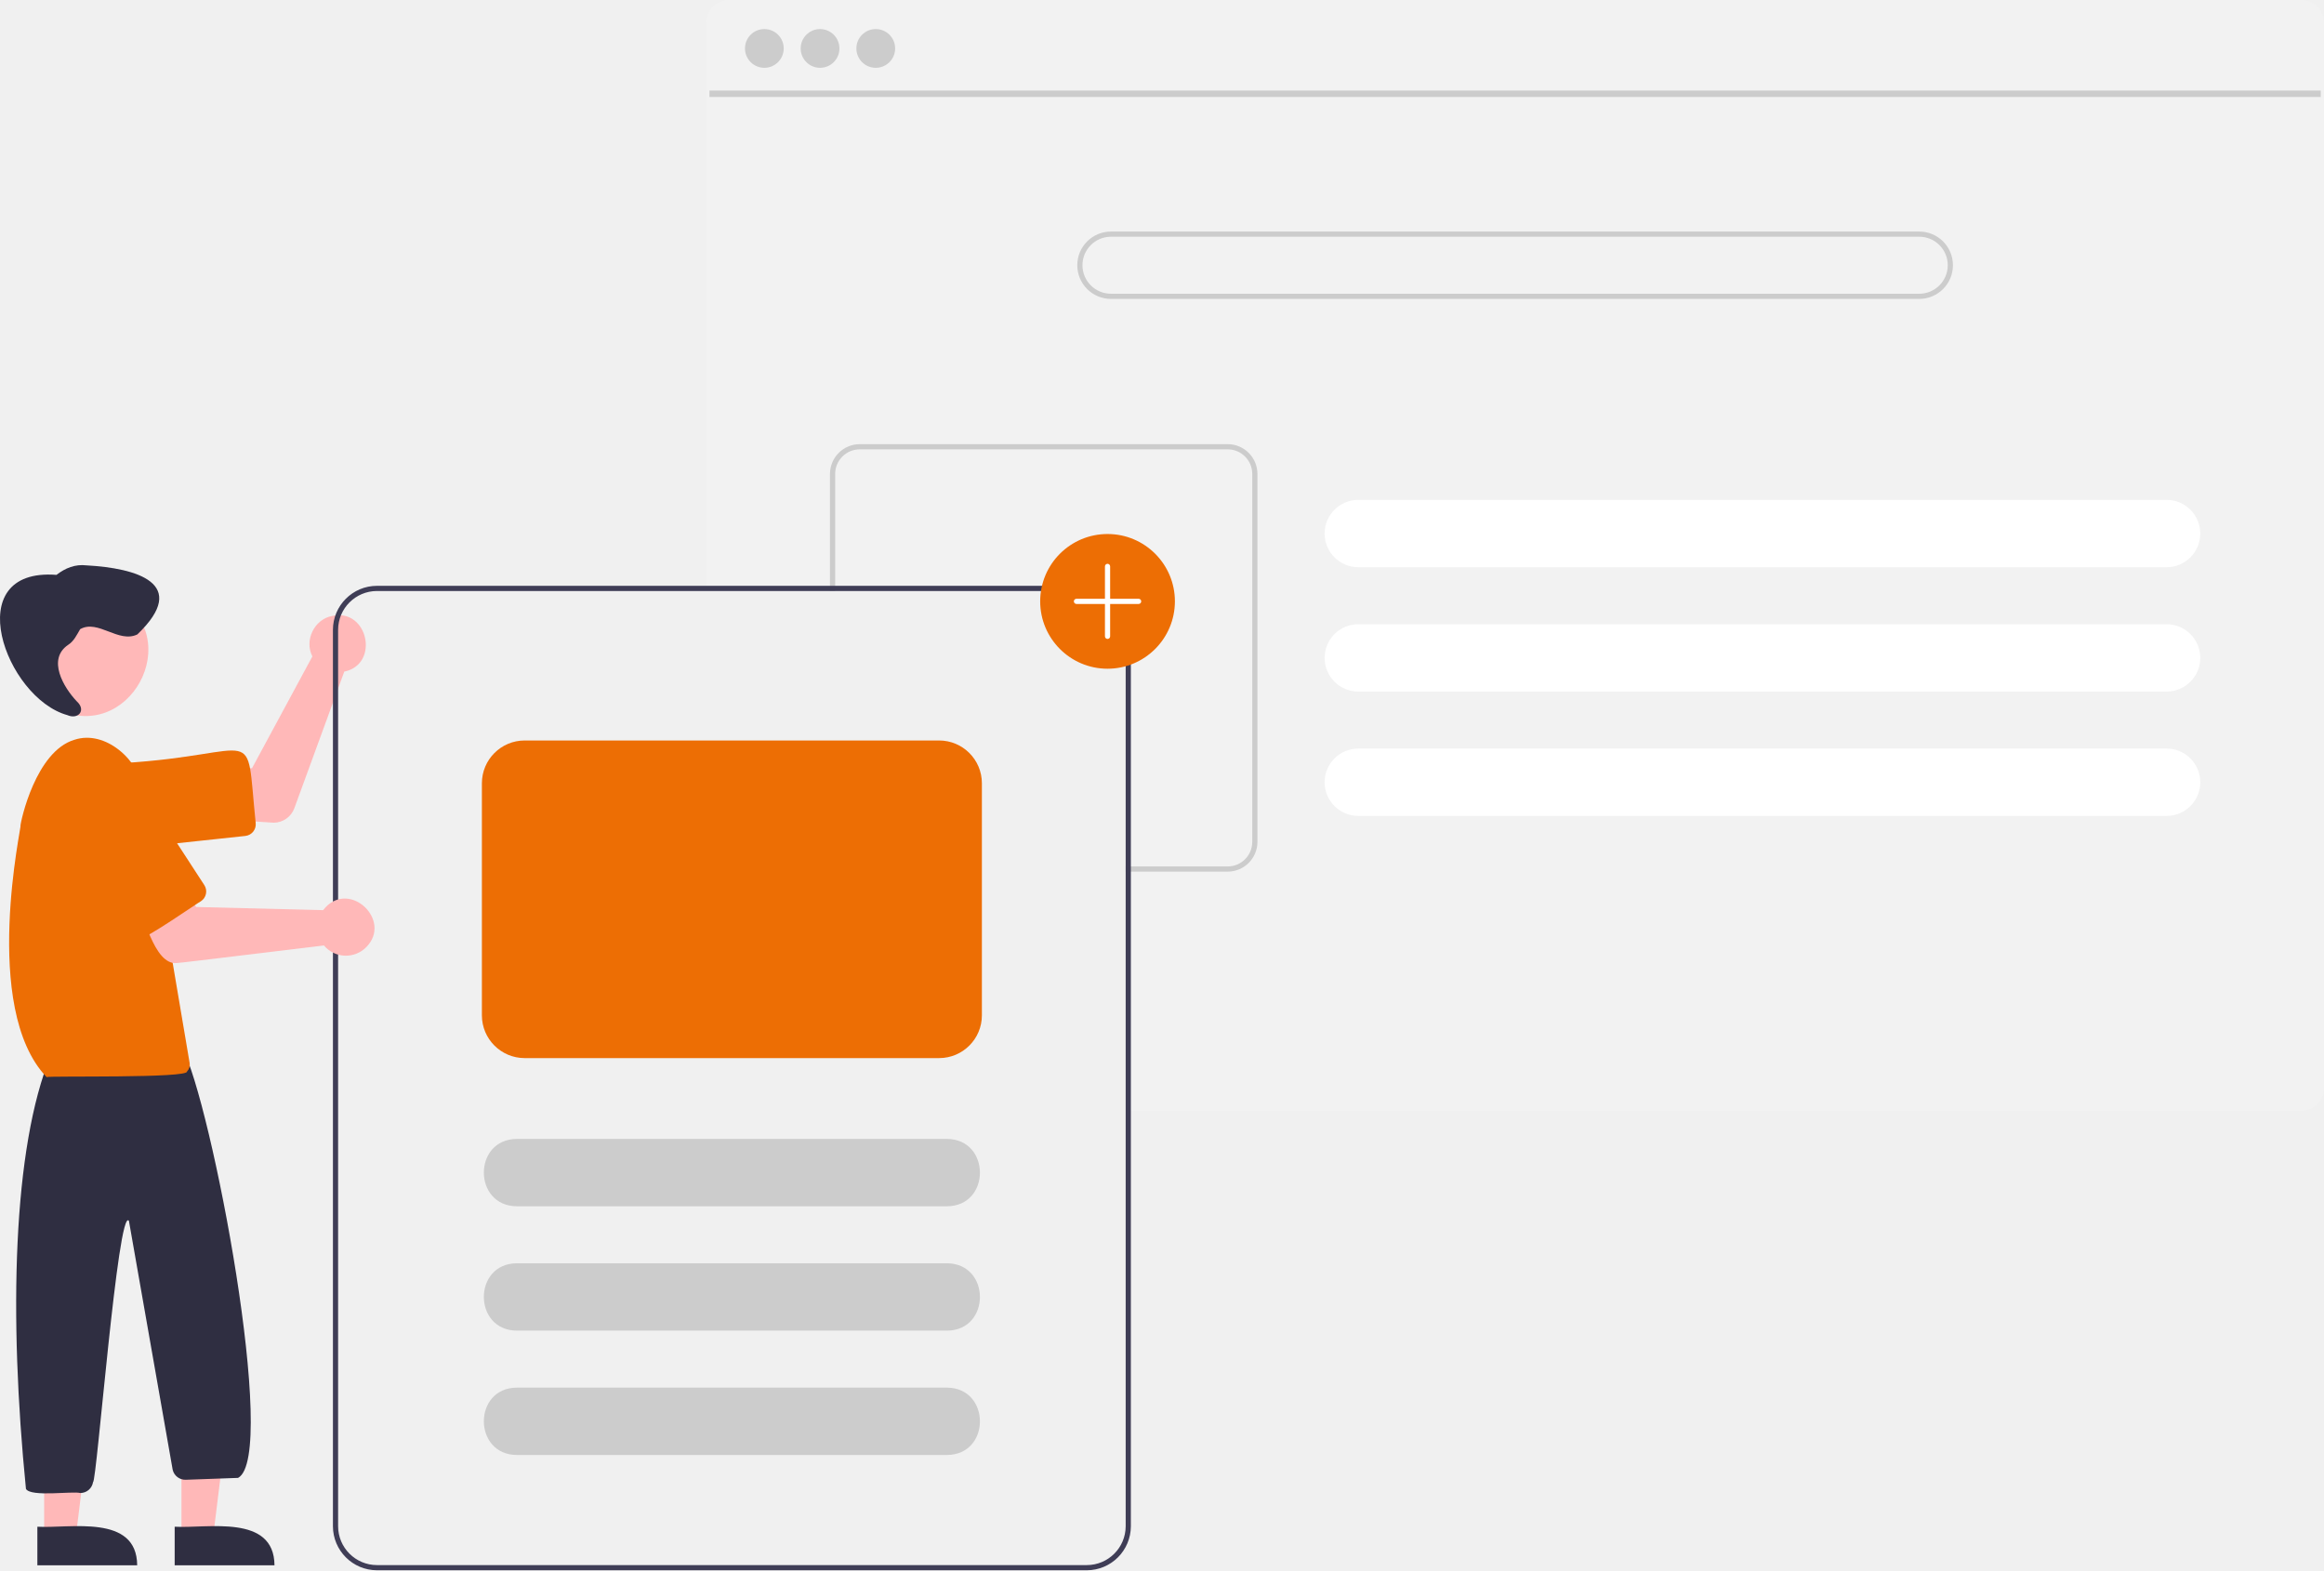
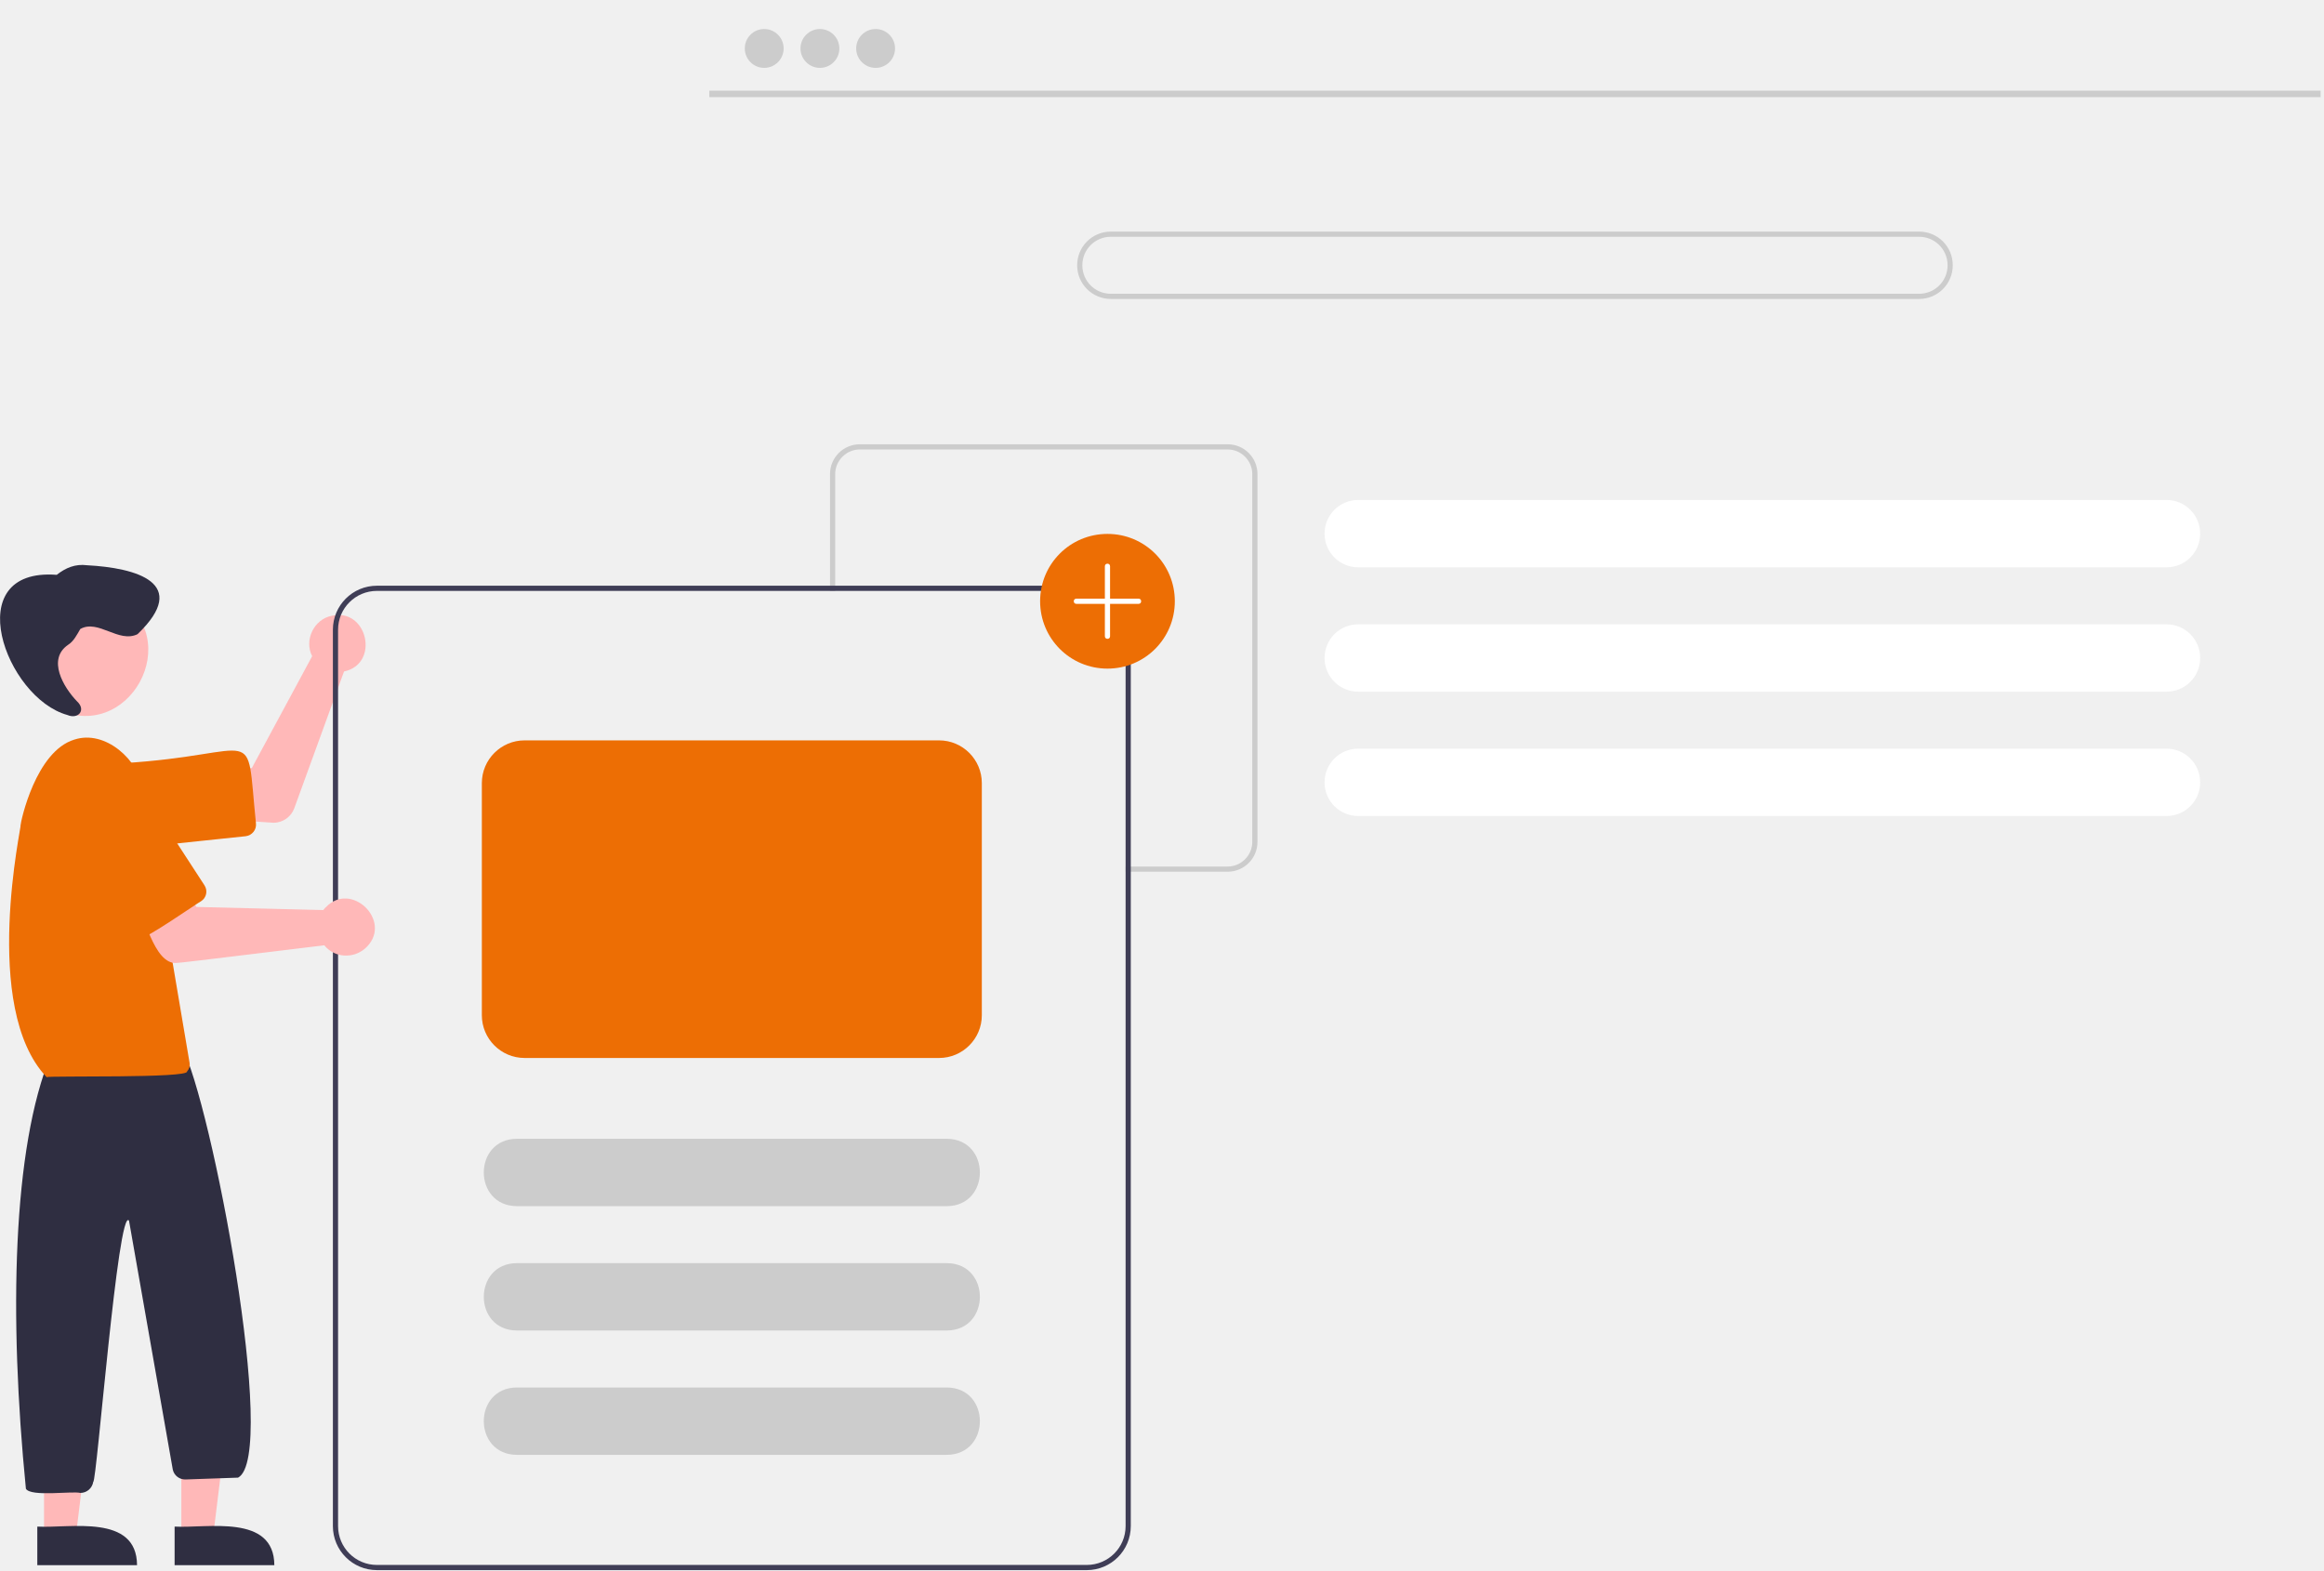
- <svg xmlns="http://www.w3.org/2000/svg" id="e206c98e-a062-454f-98a1-36dd7d468c34" data-name="Layer 1" width="897.059" height="606.13" viewBox="0 0 897.059 606.13">
-   <path d="M1039.799,146.935h-607a8.727,8.727,0,0,0-8.72,8.72v219.41h146.9a15.018,15.018,0,0,1,15,15v185.63h453.82a8.712,8.712,0,0,0,6.63-3.06,2.044,2.044,0,0,0,.19-.24,8.166,8.166,0,0,0,1.25-2.11,8.507,8.507,0,0,0,.66-3.31V155.655A8.73,8.73,0,0,0,1039.799,146.935Z" transform="translate(-151.4706 -146.935)" fill="#f2f2f2" />
-   <rect x="273.85" y="34.951" width="621.957" height="2.493" fill="#ccc" />
-   <circle cx="295.039" cy="18.698" r="7.478" fill="#ccc" />
-   <circle cx="316.539" cy="18.698" r="7.478" fill="#ccc" />
-   <circle cx="338.04" cy="18.698" r="7.478" fill="#ccc" />
-   <path d="M892.299,236.315h-312a13,13,0,0,0,0,26h312a13,13,0,0,0,0-26Zm0,24h-312a11,11,0,0,1,0-22h312a11,11,0,0,1,0,22Z" transform="translate(-151.4706 -146.935)" fill="#ccc" />
-   <path d="M987.77,339.885h-312a13,13,0,0,0,0,26h312a13,13,0,0,0,0-26Z" transform="translate(-151.4706 -146.935)" fill="#fff" />
-   <path d="M987.77,387.885h-312a13,13,0,0,0,0,26h312a13,13,0,0,0,0-26Z" transform="translate(-151.4706 -146.935)" fill="#fff" />
-   <path d="M987.77,435.885h-312a13,13,0,0,0,0,26h312a13,13,0,0,0,0-26Z" transform="translate(-151.4706 -146.935)" fill="#fff" />
-   <path d="M625.35,318.385h-142.02a11.504,11.504,0,0,0-11.49,11.49v45.19h2v-45.19a9.505,9.505,0,0,1,9.49-9.49h142.02a9.498,9.498,0,0,1,9.49,9.49v142.02a9.498,9.498,0,0,1-9.49,9.49H585.98v2h39.37a11.497,11.497,0,0,0,11.49-11.49V329.875A11.497,11.497,0,0,0,625.35,318.385Z" transform="translate(-151.4706 -146.935)" fill="#ccc" />
-   <path d="M257.094,464.503c-.502.02-21.91-1.464-22.457-1.482l1.923-19.197,12.193-.367,23.3-43.155c-3.232-6.162.745-14.338,7.6-15.599,13.814-3.14,18.559,18.593,4.703,21.485l-19.272,52.733A8.55,8.55,0,0,1,257.094,464.503Z" transform="translate(-151.4706 -146.935)" fill="#ffb8b8" />
-   <path d="M200.655,474.39c-20.372.05-22.16-30.738-1.743-32.907,53.988-3.262,47.156-16.822,51.256,23.175a4.505,4.505,0,0,1-3.995,4.954l-43.75,4.684A16.635,16.635,0,0,1,200.655,474.39Z" transform="translate(-151.4706 -146.935)" fill="#ed6e04" />
-   <path d="M196.006,377.05c28.065,15.97,5.025,58.106-23.563,43.102C144.379,404.182,167.419,362.046,196.006,377.05Z" transform="translate(-151.4706 -146.935)" fill="#ffb8b8" />
-   <polygon points="70.049 592.823 82.308 592.822 88.141 545.534 70.047 545.535 70.049 592.823" fill="#ffb8b8" />
-   <path d="M218.893,751.142l38.531-.002c-.147-19.881-25.918-14.152-38.531-14.885Z" transform="translate(-151.4706 -146.935)" fill="#2f2e41" />
-   <polygon points="17.049 592.823 29.308 592.822 35.141 545.534 17.047 545.535 17.049 592.823" fill="#ffb8b8" />
-   <path d="M165.893,751.142l38.531-.002c-.147-19.881-25.918-14.152-38.531-14.885Z" transform="translate(-151.4706 -146.935)" fill="#2f2e41" />
-   <path d="M182.452,723.243c-2.963-.813-19.064,1.646-20.964-1.582-6.636-66.511-5.161-131.603,9.57-167.37l50.648-3.101c11.326,20.675,37.36,157.875,21.656,166.216l-20.194.72a5.018,5.018,0,0,1-5.039-3.826l-16.895-96.117c-4.207-5.881-12.477,101.224-13.843,100.824A4.978,4.978,0,0,1,182.452,723.243Z" transform="translate(-151.4706 -146.935)" fill="#2f2e41" />
-   <path d="M169.45,562.698c-25.572-26.753-9.26-98.479-10.086-96.953.07-1.757,5.862-28.816,20.844-33.257,11.887-3.923,25.043,7.812,26.666,19.681l17.806,105.153a3.698,3.698,0,0,1-1.014,3.18C224.542,563.228,170.701,562.152,169.45,562.698Z" transform="translate(-151.4706 -146.935)" fill="#ed6e04" />
-   <path d="M177.749,395.868c2.246-1.42,3.353-3.854,4.66-6.073,6.885-3.924,14.801,5.569,22.083,2.026,20.593-19.769-.574-25.601-19.54-26.644-4.48-.552-8.292,1.037-11.679,3.662-37.886-2.893-19.716,47.483,4.194,54.136,4.222,1.849,7.388-1.893,3.666-5.295C175.981,412.281,169.6,401.411,177.749,395.868Z" transform="translate(-151.4706 -146.935)" fill="#2f2e41" />
-   <path d="M570.98,373.065h-274a17.024,17.024,0,0,0-17,17v346a17.024,17.024,0,0,0,17,17h274a17.024,17.024,0,0,0,17-17v-346A17.024,17.024,0,0,0,570.98,373.065Zm15,363a15.018,15.018,0,0,1-15,15h-274a15.018,15.018,0,0,1-15-15v-346a15.018,15.018,0,0,1,15-15h274a15.018,15.018,0,0,1,15,15Z" transform="translate(-151.4706 -146.935)" fill="#3f3d56" />
-   <path d="M219.777,518.663c-9.031,1.023-12.995-19.992-16.448-25.347l17.985-6.983,5.852,10.703,49.028,1.219a10.678,10.678,0,0,1,.952-1.12h0c9.723-10.181,25.557,5.073,15.871,15.232a11.036,11.036,0,0,1-16.497-.477C275.31,511.976,220.961,518.695,219.777,518.663Z" transform="translate(-151.4706 -146.935)" fill="#ffb8b8" />
-   <path d="M206.458,508.631c-3.007,2.897-26.091-37.773-27.777-38.923-11.664-18.13,15.796-36.03,27.661-17.998l23.997,36.879a4.505,4.505,0,0,1-1.317,6.226C227.928,495.327,207.23,509.733,206.458,508.631Z" transform="translate(-151.4706 -146.935)" fill="#ed6e04" />
-   <path d="M516.98,612.565h-166c-16.957-.082-17.027-25.912.001-26l165.999,0C533.925,586.644,534.017,612.476,516.98,612.565Z" transform="translate(-151.4706 -146.935)" fill="#ccc" />
-   <path d="M516.98,660.565h-166c-16.957-.082-17.027-25.912.001-26l165.999,0C533.925,634.644,534.017,660.476,516.98,660.565Z" transform="translate(-151.4706 -146.935)" fill="#ccc" />
-   <path d="M516.98,708.565h-166c-16.957-.082-17.027-25.912.001-26l165.999,0C533.925,682.644,534.017,708.476,516.98,708.565Z" transform="translate(-151.4706 -146.935)" fill="#ccc" />
-   <path d="M578.98,405.065a26,26,0,1,1,26-26A26.029,26.029,0,0,1,578.98,405.065Z" transform="translate(-151.4706 -146.935)" fill="#ed6e04" />
-   <path d="M590.98,378.065h-11v-12.5a1,1,0,0,0-2,0v12.5h-11a1,1,0,0,0,0,2h11v12.5a1,1,0,1,0,2,0v-12.5h11a1,1,0,0,0,0-2Z" transform="translate(-151.4706 -146.935)" fill="#fff" />
-   <path d="M513.98,555.365h-160a16.519,16.519,0,0,1-16.5-16.5V449.265a16.519,16.519,0,0,1,16.5-16.5h160a16.519,16.519,0,0,1,16.5,16.5v89.6A16.519,16.519,0,0,1,513.98,555.365Z" transform="translate(-151.4706 -146.935)" fill="#ed6e04" />
+ <svg xmlns="http://www.w3.org/2000/svg" version="1.1" id="e206c98e-a062-454f-98a1-36dd7d468c34" x="0px" y="0px" viewBox="0 0 897.1 606.1" style="enable-background:new 0 0 897.1 606.1;" xml:space="preserve">
+   <style type="text/css">
+ 	.st0{fill:#CCCCCC;}
+ 	.st1{fill:#FFFFFF;}
+ 	.st2{fill:#FFB8B8;}
+ 	.st3{fill:#ED6E04;}
+ 	.st4{fill:#2F2E41;}
+ 	.st5{fill:#3F3D56;}
+ </style>
+   <rect x="273.8" y="35" class="st0" width="622" height="2.5" />
+   <circle class="st0" cx="295" cy="18.7" r="7.5" />
+   <circle class="st0" cx="316.5" cy="18.7" r="7.5" />
+   <circle class="st0" cx="338" cy="18.7" r="7.5" />
+   <path class="st0" d="M740.8,89.4h-312c-7.2,0-13,5.8-13,13c0,7.2,5.8,13,13,13h312c7.2,0,13-5.8,13-13  C753.8,95.2,748,89.4,740.8,89.4z M740.8,113.4h-312c-6.1,0-11-4.9-11-11c0-6.1,4.9-11,11-11h312c6.1,0,11,4.9,11,11  S746.9,113.4,740.8,113.4z" />
+   <path class="st1" d="M836.3,193h-312c-7.2,0-13,5.8-13,13s5.8,13,13,13h312c7.2,0,13-5.8,13-13S843.5,193,836.3,193z" />
+   <path class="st1" d="M836.3,241h-312c-7.2,0-13,5.8-13,13s5.8,13,13,13h312c7.2,0,13-5.8,13-13S843.5,241,836.3,241z" />
+   <path class="st1" d="M836.3,289h-312c-7.2,0-13,5.8-13,13s5.8,13,13,13h312c7.2,0,13-5.8,13-13S843.5,289,836.3,289z" />
+   <path class="st0" d="M473.9,171.5h-142c-6.3,0-11.5,5.1-11.5,11.5v45.2h2v-45.2c0-5.2,4.3-9.5,9.5-9.5h142c5.2,0,9.5,4.3,9.5,9.5  v142c0,5.2-4.3,9.5-9.5,9.5h-39.4v2h39.4c6.3,0,11.5-5.1,11.5-11.5v-142C485.4,176.6,480.2,171.5,473.9,171.5z" />
+   <path class="st2" d="M105.6,317.6c-0.5,0-21.9-1.5-22.5-1.5l1.9-19.2l12.2-0.4l23.3-43.2c-3.2-6.2,0.7-14.3,7.6-15.6  c13.8-3.1,18.6,18.6,4.7,21.5L113.6,312C112.4,315.3,109.2,317.6,105.6,317.6z" />
+   <path class="st3" d="M49.2,327.5c-20.4,0-22.2-30.7-1.7-32.9c54-3.3,47.2-16.8,51.3,23.2c0.3,2.5-1.5,4.7-4,5L51,327.4  C50.4,327.4,49.8,327.5,49.2,327.5z" />
+   <path class="st2" d="M44.5,230.1c28.1,16,5,58.1-23.6,43.1C-7.1,257.2,15.9,215.1,44.5,230.1z" />
+   <polygon class="st2" points="70,592.8 82.3,592.8 88.1,545.5 70,545.5 " />
+   <path class="st4" d="M67.4,604.2l38.5,0c-0.1-19.9-25.9-14.2-38.5-14.9L67.4,604.2z" />
+   <polygon class="st2" points="17,592.8 29.3,592.8 35.1,545.5 17,545.5 " />
+   <path class="st4" d="M14.4,604.2l38.5,0c-0.1-19.9-25.9-14.2-38.5-14.9L14.4,604.2z" />
+   <path class="st4" d="M31,576.3c-3-0.8-19.1,1.6-21-1.6c-6.6-66.5-5.2-131.6,9.6-167.4l50.6-3.1c11.3,20.7,37.4,157.9,21.7,166.2  l-20.2,0.7c-2.4,0.1-4.5-1.5-5-3.8l-16.9-96.1c-4.2-5.9-12.5,101.2-13.8,100.8C35.6,574.5,33.5,576.3,31,576.3z" />
+   <path class="st3" d="M18,415.8c-25.6-26.8-9.3-98.5-10.1-97c0.1-1.8,5.9-28.8,20.8-33.3c11.9-3.9,25,7.8,26.7,19.7l17.8,105.2  c0.2,1.2-0.2,2.3-1,3.2C73.1,416.3,19.2,415.2,18,415.8z" />
+   <path class="st4" d="M26.3,248.9c2.2-1.4,3.4-3.9,4.7-6.1c6.9-3.9,14.8,5.6,22.1,2c20.6-19.8-0.6-25.6-19.5-26.6  c-4.5-0.6-8.3,1-11.7,3.7C-16.1,219,2.1,269.4,26,276c4.2,1.8,7.4-1.9,3.7-5.3C24.5,265.3,18.1,254.5,26.3,248.9z" />
+   <path class="st5" d="M419.5,226.1h-274c-9.4,0-17,7.6-17,17v346c0,9.4,7.6,17,17,17h274c9.4,0,17-7.6,17-17v-346  C436.5,233.7,428.9,226.1,419.5,226.1z M434.5,589.1c0,8.3-6.7,15-15,15h-274c-8.3,0-15-6.7-15-15v-346c0-8.3,6.7-15,15-15h274  c8.3,0,15,6.7,15,15V589.1z" />
+   <path class="st2" d="M68.3,371.7c-9,1-13-20-16.4-25.3l18-7l5.9,10.7l49,1.2c0.3-0.4,0.6-0.8,1-1.1l0,0c9.7-10.2,25.6,5.1,15.9,15.2  c-4.2,4.4-11.2,4.7-15.6,0.5c-0.3-0.3-0.6-0.6-0.9-1C123.8,365,69.5,371.8,68.3,371.7z" />
+   <path class="st3" d="M55,361.7c-3,2.9-26.1-37.8-27.8-38.9c-11.7-18.1,15.8-36,27.7-18l24,36.9c1.4,2.1,0.8,4.9-1.3,6.2  C76.5,348.4,55.8,362.8,55,361.7z" />
+   <path class="st0" d="M365.5,465.6h-166c-17-0.1-17-25.9,0-26h166C382.5,439.7,382.5,465.5,365.5,465.6z" />
+   <path class="st0" d="M365.5,513.6h-166c-17-0.1-17-25.9,0-26h166C382.5,487.7,382.5,513.5,365.5,513.6z" />
+   <path class="st0" d="M365.5,561.6h-166c-17-0.1-17-25.9,0-26h166C382.5,535.7,382.5,561.5,365.5,561.6z" />
+   <path class="st3" d="M427.5,258.1c-14.4,0-26-11.6-26-26s11.6-26,26-26s26,11.6,26,26C453.5,246.5,441.9,258.1,427.5,258.1z" />
+   <path class="st1" d="M439.5,231.1h-11v-12.5c0-0.6-0.4-1-1-1s-1,0.4-1,1v12.5h-11c-0.6,0-1,0.4-1,1s0.4,1,1,1h11v12.5  c0,0.6,0.4,1,1,1s1-0.4,1-1v-12.5h11c0.6,0,1-0.4,1-1S440.1,231.1,439.5,231.1z" />
+   <path class="st3" d="M362.5,408.4h-160c-9.1,0-16.5-7.4-16.5-16.5v-89.6c0-9.1,7.4-16.5,16.5-16.5h160c9.1,0,16.5,7.4,16.5,16.5  v89.6C379,401,371.6,408.4,362.5,408.4z" />
</svg>
